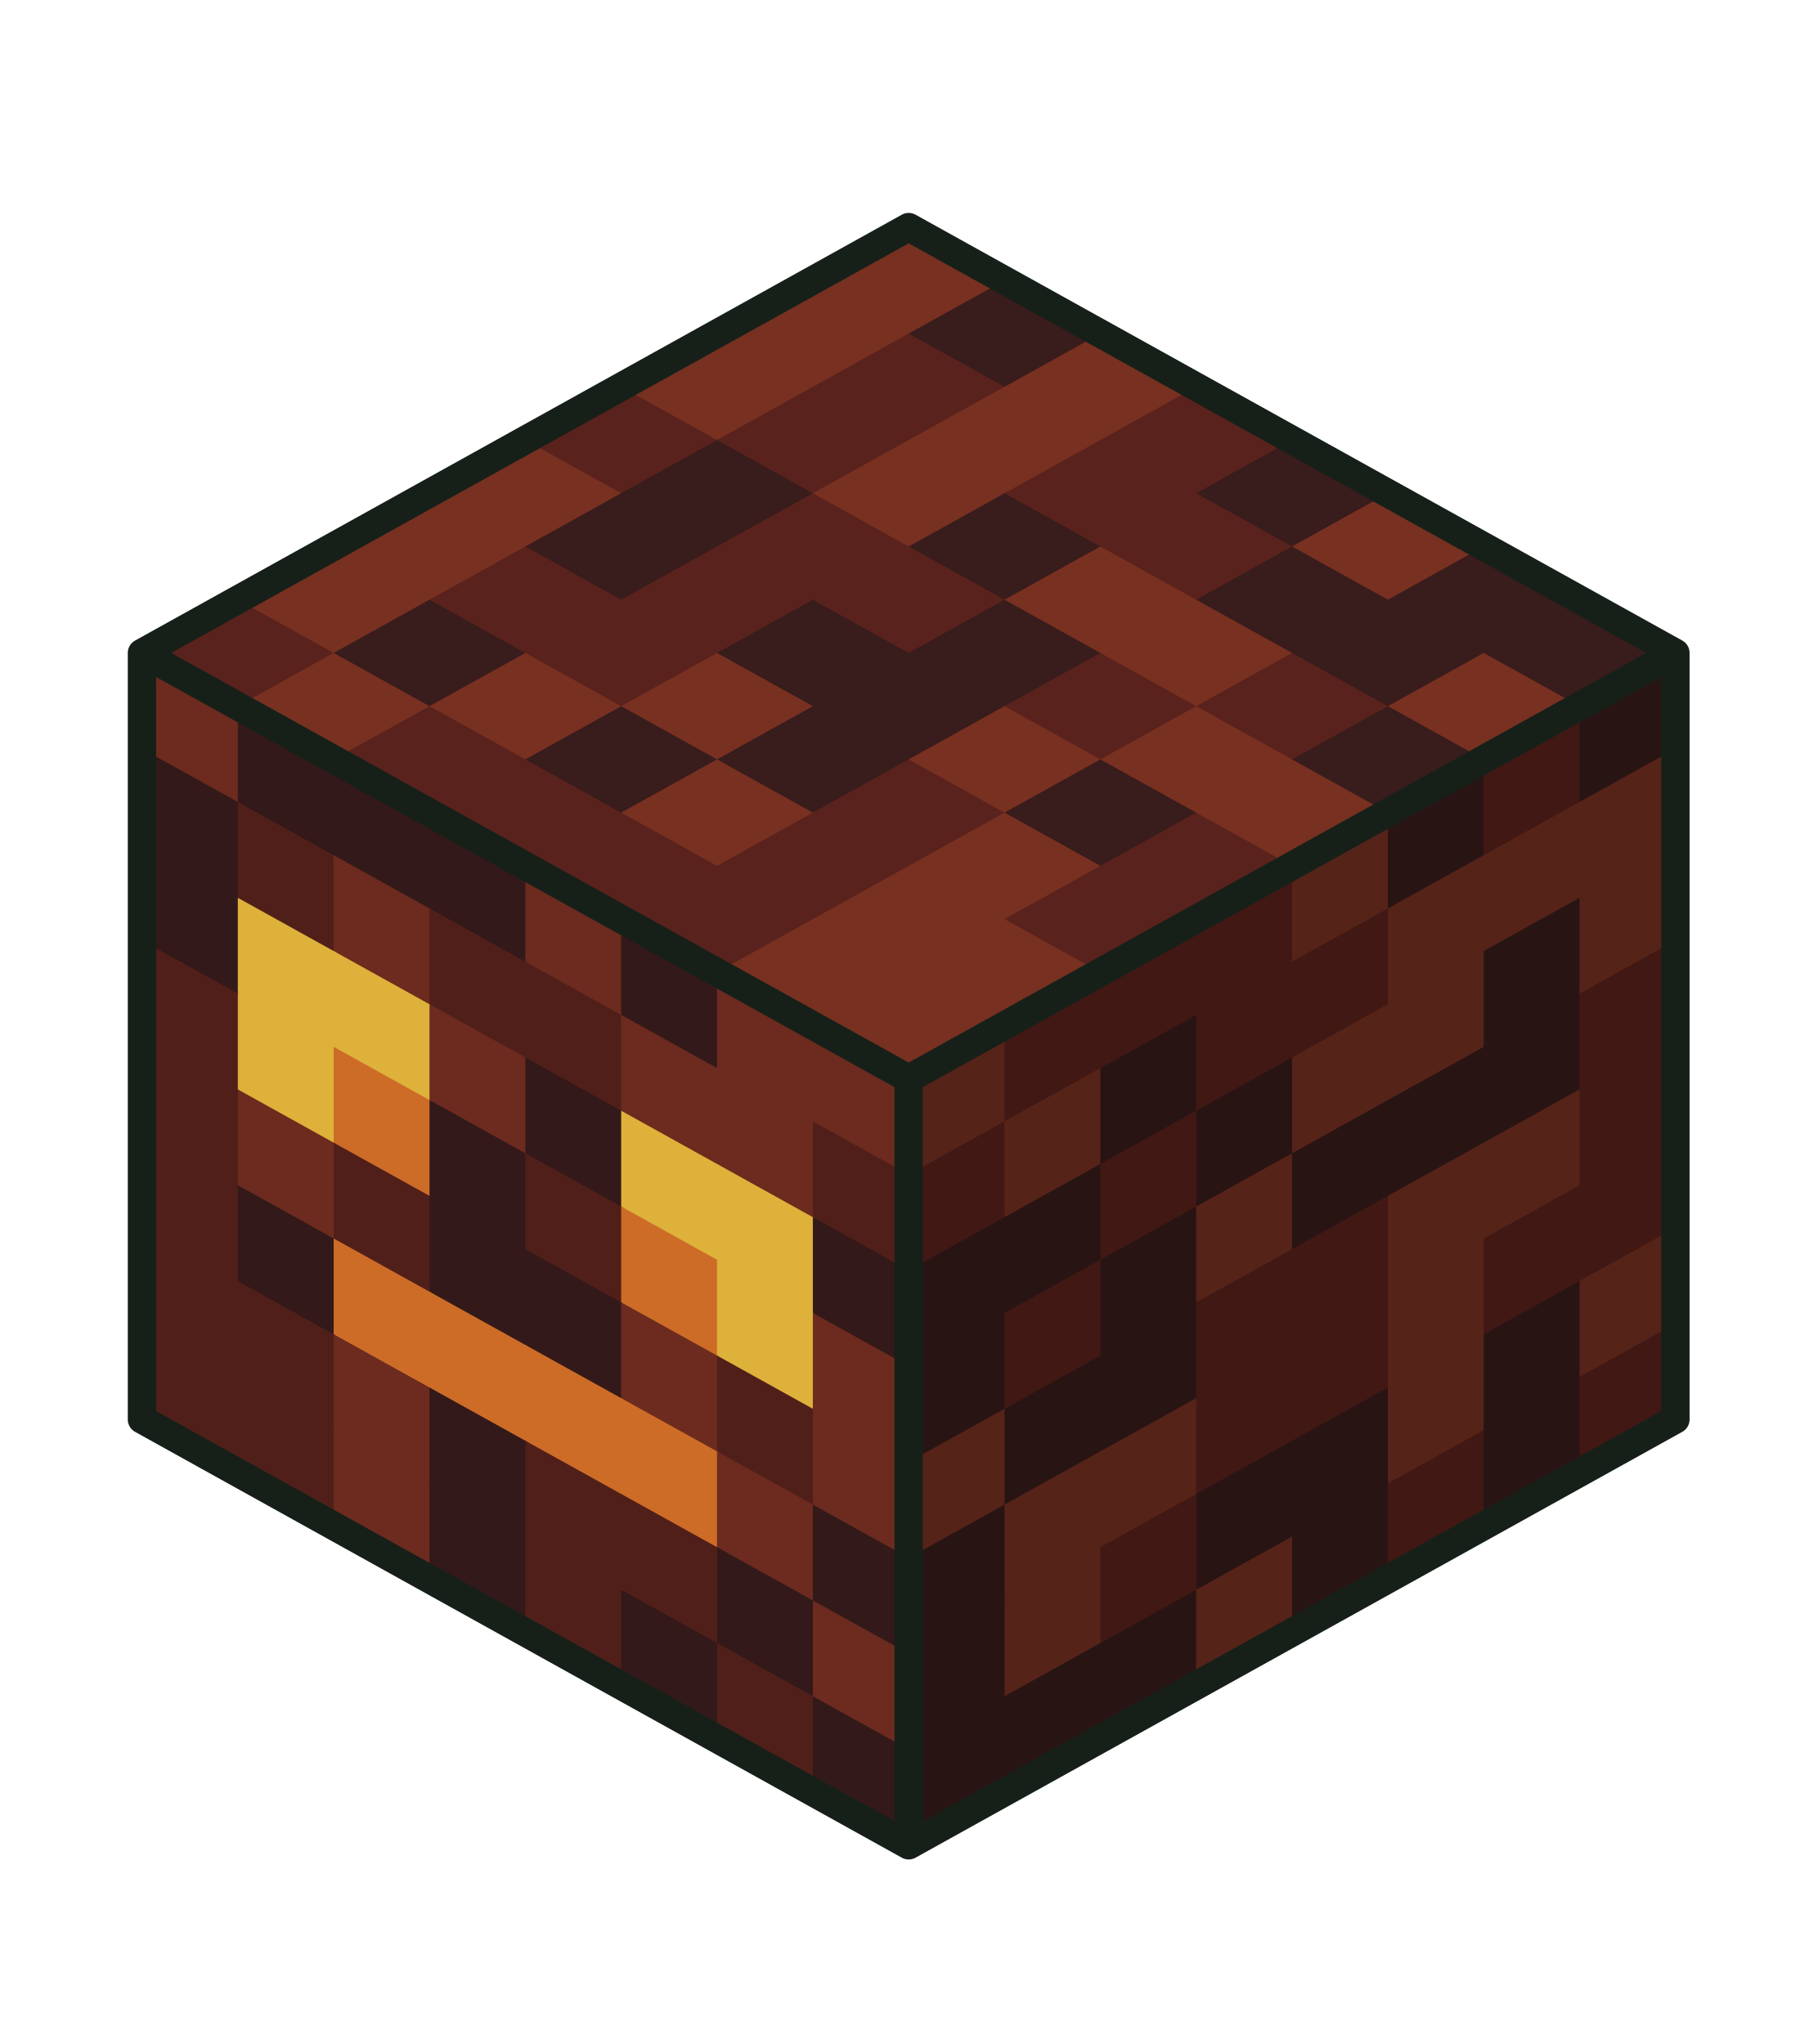
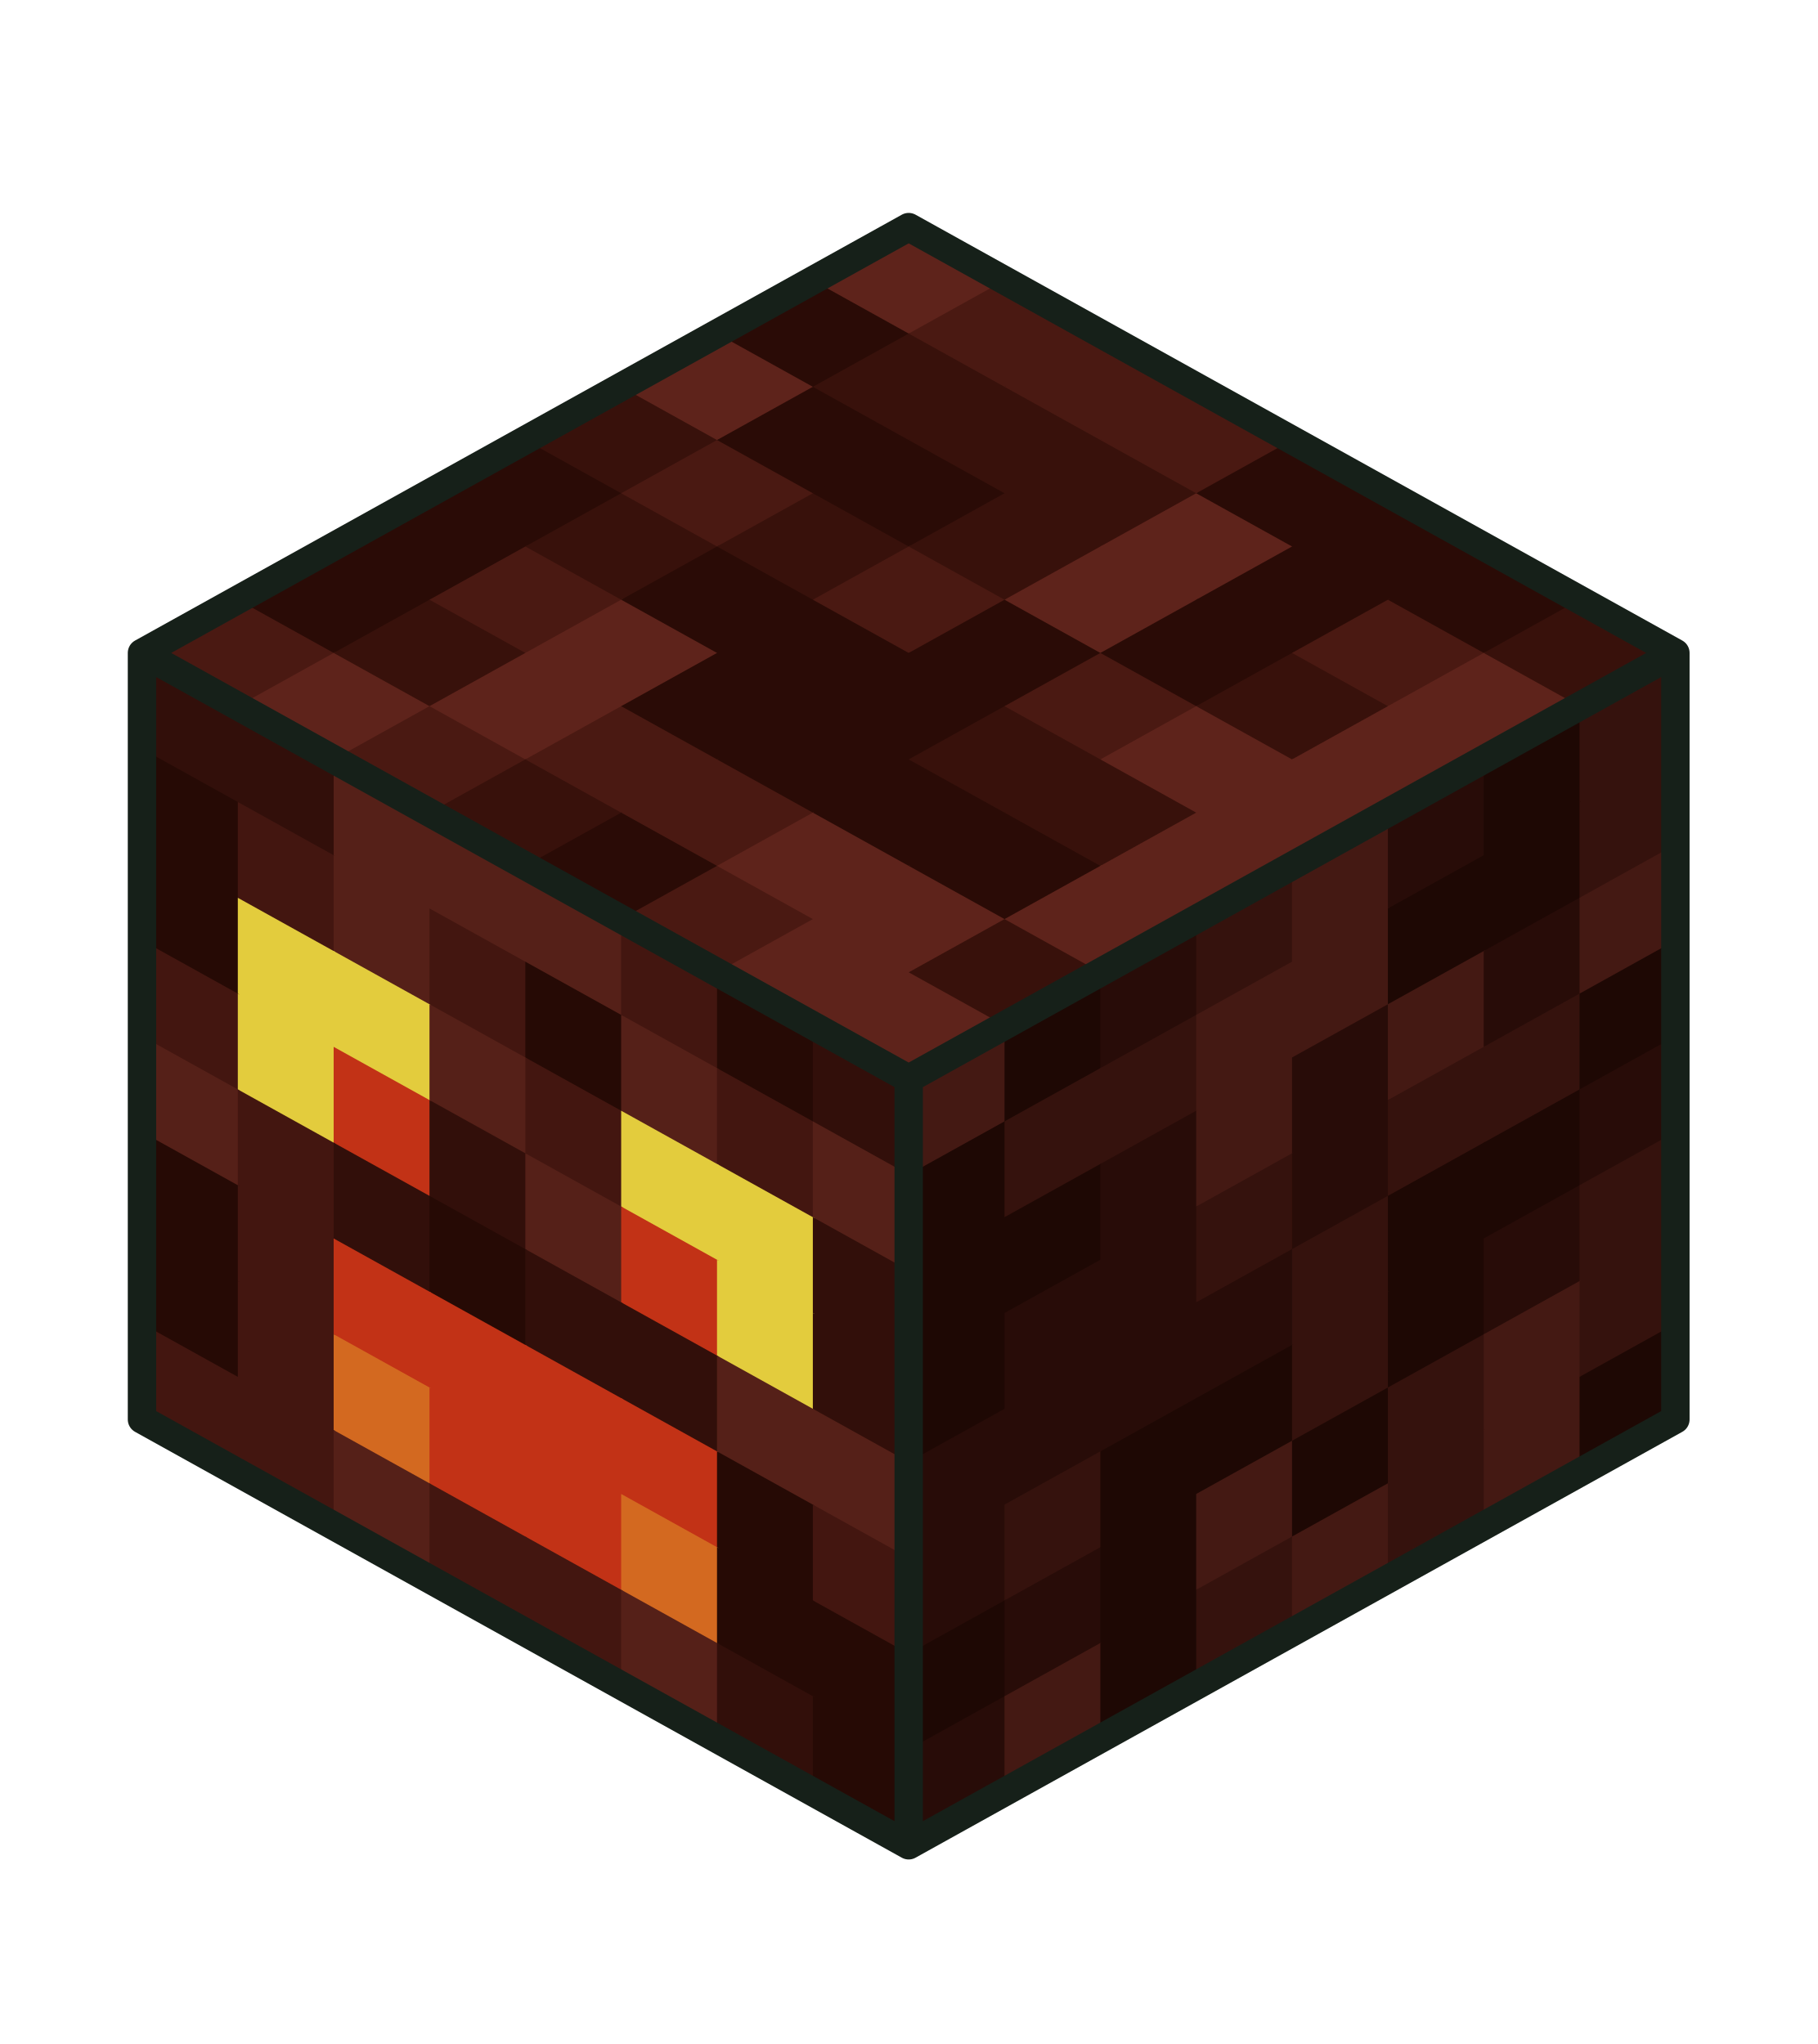
<svg xmlns="http://www.w3.org/2000/svg" viewBox="0 0 128 144" role="img">
  <g transform="matrix(6.75 -3.75 6.75 3.75 10 46)">
-     <rect x="0" y="0" width="1.015" height="1.015" fill="#5a221c" />
-     <rect x="1" y="0" width="1.015" height="1.015" fill="#783021" />
-     <rect x="2" y="0" width="1.015" height="1.015" fill="#783021" />
-     <rect x="3" y="0" width="1.015" height="1.015" fill="#783021" />
-     <rect x="4" y="0" width="1.015" height="1.015" fill="#5a221c" />
-     <rect x="5" y="0" width="1.015" height="1.015" fill="#783021" />
-     <rect x="6" y="0" width="1.015" height="1.015" fill="#783021" />
-     <rect x="7" y="0" width="1.015" height="1.015" fill="#783021" />
-     <rect x="0" y="1" width="1.015" height="1.015" fill="#783021" />
-     <rect x="1" y="1" width="1.015" height="1.015" fill="#391c1c" />
-     <rect x="2" y="1" width="1.015" height="1.015" fill="#5a221c" />
-     <rect x="3" y="1" width="1.015" height="1.015" fill="#391c1c" />
-     <rect x="4" y="1" width="1.015" height="1.015" fill="#391c1c" />
-     <rect x="5" y="1" width="1.015" height="1.015" fill="#5a221c" />
-     <rect x="6" y="1" width="1.015" height="1.015" fill="#5a221c" />
-     <rect x="7" y="1" width="1.015" height="1.015" fill="#391c1c" />
-     <rect x="0" y="2" width="1.015" height="1.015" fill="#5a221c" />
-     <rect x="1" y="2" width="1.015" height="1.015" fill="#783021" />
-     <rect x="2" y="2" width="1.015" height="1.015" fill="#5a221c" />
-     <rect x="3" y="2" width="1.015" height="1.015" fill="#5a221c" />
-     <rect x="4" y="2" width="1.015" height="1.015" fill="#5a221c" />
-     <rect x="5" y="2" width="1.015" height="1.015" fill="#783021" />
-     <rect x="6" y="2" width="1.015" height="1.015" fill="#783021" />
-     <rect x="7" y="2" width="1.015" height="1.015" fill="#783021" />
-     <rect x="0" y="3" width="1.015" height="1.015" fill="#5a221c" />
-     <rect x="1" y="3" width="1.015" height="1.015" fill="#391c1c" />
-     <rect x="2" y="3" width="1.015" height="1.015" fill="#783021" />
-     <rect x="3" y="3" width="1.015" height="1.015" fill="#391c1c" />
-     <rect x="4" y="3" width="1.015" height="1.015" fill="#5a221c" />
-     <rect x="5" y="3" width="1.015" height="1.015" fill="#391c1c" />
-     <rect x="6" y="3" width="1.015" height="1.015" fill="#5a221c" />
-     <rect x="7" y="3" width="1.015" height="1.015" fill="#5a221c" />
-     <rect x="0" y="4" width="1.015" height="1.015" fill="#5a221c" />
-     <rect x="1" y="4" width="1.015" height="1.015" fill="#783021" />
-     <rect x="2" y="4" width="1.015" height="1.015" fill="#391c1c" />
-     <rect x="3" y="4" width="1.015" height="1.015" fill="#391c1c" />
-     <rect x="4" y="4" width="1.015" height="1.015" fill="#391c1c" />
-     <rect x="5" y="4" width="1.015" height="1.015" fill="#783021" />
-     <rect x="6" y="4" width="1.015" height="1.015" fill="#5a221c" />
-     <rect x="7" y="4" width="1.015" height="1.015" fill="#391c1c" />
-     <rect x="0" y="5" width="1.015" height="1.015" fill="#5a221c" />
-     <rect x="1" y="5" width="1.015" height="1.015" fill="#5a221c" />
-     <rect x="2" y="5" width="1.015" height="1.015" fill="#5a221c" />
-     <rect x="3" y="5" width="1.015" height="1.015" fill="#783021" />
-     <rect x="4" y="5" width="1.015" height="1.015" fill="#5a221c" />
-     <rect x="5" y="5" width="1.015" height="1.015" fill="#783021" />
-     <rect x="6" y="5" width="1.015" height="1.015" fill="#391c1c" />
-     <rect x="7" y="5" width="1.015" height="1.015" fill="#783021" />
-     <rect x="0" y="6" width="1.015" height="1.015" fill="#783021" />
-     <rect x="1" y="6" width="1.015" height="1.015" fill="#783021" />
-     <rect x="2" y="6" width="1.015" height="1.015" fill="#783021" />
-     <rect x="3" y="6" width="1.015" height="1.015" fill="#391c1c" />
-     <rect x="4" y="6" width="1.015" height="1.015" fill="#783021" />
-     <rect x="5" y="6" width="1.015" height="1.015" fill="#5a221c" />
-     <rect x="6" y="6" width="1.015" height="1.015" fill="#391c1c" />
-     <rect x="7" y="6" width="1.015" height="1.015" fill="#391c1c" />
-     <rect x="0" y="7" width="1.015" height="1.015" fill="#783021" />
-     <rect x="1" y="7" width="1.015" height="1.015" fill="#783021" />
-     <rect x="2" y="7" width="1.015" height="1.015" fill="#5a221c" />
-     <rect x="3" y="7" width="1.015" height="1.015" fill="#5a221c" />
-     <rect x="4" y="7" width="1.015" height="1.015" fill="#783021" />
-     <rect x="5" y="7" width="1.015" height="1.015" fill="#391c1c" />
-     <rect x="6" y="7" width="1.015" height="1.015" fill="#783021" />
-     <rect x="7" y="7" width="1.015" height="1.015" fill="#391c1c" />
+     <rect x="0" y="0" width="1.015" height="1.015" fill="#4a1912" />
+     <rect x="1" y="0" width="1.015" height="1.015" fill="#2a0b06" />
+     <rect x="2" y="0" width="1.015" height="1.015" fill="#2a0b06" />
+     <rect x="3" y="0" width="1.015" height="1.015" fill="#2a0b06" />
+     <rect x="4" y="0" width="1.015" height="1.015" fill="#38110b" />
+     <rect x="5" y="0" width="1.015" height="1.015" fill="#5e231b" />
+     <rect x="6" y="0" width="1.015" height="1.015" fill="#2a0b06" />
+     <rect x="7" y="0" width="1.015" height="1.015" fill="#5e231b" />
+     <rect x="0" y="1" width="1.015" height="1.015" fill="#5e231b" />
+     <rect x="1" y="1" width="1.015" height="1.015" fill="#38110b" />
+     <rect x="2" y="1" width="1.015" height="1.015" fill="#4a1912" />
+     <rect x="3" y="1" width="1.015" height="1.015" fill="#38110b" />
+     <rect x="4" y="1" width="1.015" height="1.015" fill="#4a1912" />
+     <rect x="5" y="1" width="1.015" height="1.015" fill="#2a0b06" />
+     <rect x="6" y="1" width="1.015" height="1.015" fill="#38110b" />
+     <rect x="7" y="1" width="1.015" height="1.015" fill="#4a1912" />
+     <rect x="0" y="2" width="1.015" height="1.015" fill="#4a1912" />
+     <rect x="1" y="2" width="1.015" height="1.015" fill="#5e231b" />
+     <rect x="2" y="2" width="1.015" height="1.015" fill="#5e231b" />
+     <rect x="3" y="2" width="1.015" height="1.015" fill="#2a0b06" />
+     <rect x="4" y="2" width="1.015" height="1.015" fill="#38110b" />
+     <rect x="5" y="2" width="1.015" height="1.015" fill="#2a0b06" />
+     <rect x="6" y="2" width="1.015" height="1.015" fill="#38110b" />
+     <rect x="7" y="2" width="1.015" height="1.015" fill="#4a1912" />
+     <rect x="0" y="3" width="1.015" height="1.015" fill="#38110b" />
+     <rect x="1" y="3" width="1.015" height="1.015" fill="#4a1912" />
+     <rect x="2" y="3" width="1.015" height="1.015" fill="#2a0b06" />
+     <rect x="3" y="3" width="1.015" height="1.015" fill="#2a0b06" />
+     <rect x="4" y="3" width="1.015" height="1.015" fill="#4a1912" />
+     <rect x="5" y="3" width="1.015" height="1.015" fill="#38110b" />
+     <rect x="6" y="3" width="1.015" height="1.015" fill="#38110b" />
+     <rect x="7" y="3" width="1.015" height="1.015" fill="#4a1912" />
+     <rect x="0" y="4" width="1.015" height="1.015" fill="#2a0b06" />
+     <rect x="1" y="4" width="1.015" height="1.015" fill="#4a1912" />
+     <rect x="2" y="4" width="1.015" height="1.015" fill="#2a0b06" />
+     <rect x="3" y="4" width="1.015" height="1.015" fill="#2a0b06" />
+     <rect x="4" y="4" width="1.015" height="1.015" fill="#2a0b06" />
+     <rect x="5" y="4" width="1.015" height="1.015" fill="#5e231b" />
+     <rect x="6" y="4" width="1.015" height="1.015" fill="#5e231b" />
+     <rect x="7" y="4" width="1.015" height="1.015" fill="#2a0b06" />
+     <rect x="0" y="5" width="1.015" height="1.015" fill="#4a1912" />
+     <rect x="1" y="5" width="1.015" height="1.015" fill="#5e231b" />
+     <rect x="2" y="5" width="1.015" height="1.015" fill="#2a0b06" />
+     <rect x="3" y="5" width="1.015" height="1.015" fill="#38110b" />
+     <rect x="4" y="5" width="1.015" height="1.015" fill="#4a1912" />
+     <rect x="5" y="5" width="1.015" height="1.015" fill="#2a0b06" />
+     <rect x="6" y="5" width="1.015" height="1.015" fill="#2a0b06" />
+     <rect x="7" y="5" width="1.015" height="1.015" fill="#2a0b06" />
+     <rect x="0" y="6" width="1.015" height="1.015" fill="#5e231b" />
+     <rect x="1" y="6" width="1.015" height="1.015" fill="#5e231b" />
+     <rect x="2" y="6" width="1.015" height="1.015" fill="#2a0b06" />
+     <rect x="3" y="6" width="1.015" height="1.015" fill="#38110b" />
+     <rect x="4" y="6" width="1.015" height="1.015" fill="#5e231b" />
+     <rect x="5" y="6" width="1.015" height="1.015" fill="#38110b" />
+     <rect x="6" y="6" width="1.015" height="1.015" fill="#4a1912" />
+     <rect x="7" y="6" width="1.015" height="1.015" fill="#2a0b06" />
+     <rect x="0" y="7" width="1.015" height="1.015" fill="#5e231b" />
+     <rect x="1" y="7" width="1.015" height="1.015" fill="#38110b" />
+     <rect x="2" y="7" width="1.015" height="1.015" fill="#5e231b" />
+     <rect x="3" y="7" width="1.015" height="1.015" fill="#5e231b" />
+     <rect x="4" y="7" width="1.015" height="1.015" fill="#5e231b" />
+     <rect x="5" y="7" width="1.015" height="1.015" fill="#5e231b" />
+     <rect x="6" y="7" width="1.015" height="1.015" fill="#5e231b" />
+     <rect x="7" y="7" width="1.015" height="1.015" fill="#38110b" />
  </g>
  <g transform="matrix(6.75 3.75 0 6.75 10 46)">
-     <rect x="0" y="0" width="1.015" height="1.015" fill="#6c2b1e" />
-     <rect x="1" y="0" width="1.015" height="1.015" fill="#331919" />
-     <rect x="2" y="0" width="1.015" height="1.015" fill="#331919" />
-     <rect x="3" y="0" width="1.015" height="1.015" fill="#331919" />
-     <rect x="4" y="0" width="1.015" height="1.015" fill="#6c2b1e" />
-     <rect x="5" y="0" width="1.015" height="1.015" fill="#331919" />
-     <rect x="6" y="0" width="1.015" height="1.015" fill="#6c2b1e" />
-     <rect x="7" y="0" width="1.015" height="1.015" fill="#6c2b1e" />
-     <rect x="0" y="1" width="1.015" height="1.015" fill="#331919" />
-     <rect x="1" y="1" width="1.015" height="1.015" fill="#511f19" />
-     <rect x="2" y="1" width="1.015" height="1.015" fill="#6c2b1e" />
-     <rect x="3" y="1" width="1.015" height="1.015" fill="#511f19" />
-     <rect x="4" y="1" width="1.015" height="1.015" fill="#511f19" />
-     <rect x="5" y="1" width="1.015" height="1.015" fill="#6c2b1e" />
-     <rect x="6" y="1" width="1.015" height="1.015" fill="#6c2b1e" />
-     <rect x="7" y="1" width="1.015" height="1.015" fill="#511f19" />
-     <rect x="0" y="2" width="1.015" height="1.015" fill="#331919" />
-     <rect x="1" y="2" width="1.015" height="1.015" fill="#deb13a" />
-     <rect x="2" y="2" width="1.015" height="1.015" fill="#deb13a" />
-     <rect x="3" y="2" width="1.015" height="1.015" fill="#6c2b1e" />
-     <rect x="4" y="2" width="1.015" height="1.015" fill="#331919" />
-     <rect x="5" y="2" width="1.015" height="1.015" fill="#deb13a" />
-     <rect x="6" y="2" width="1.015" height="1.015" fill="#deb13a" />
-     <rect x="7" y="2" width="1.015" height="1.015" fill="#331919" />
-     <rect x="0" y="3" width="1.015" height="1.015" fill="#511f19" />
-     <rect x="1" y="3" width="1.015" height="1.015" fill="#deb13a" />
-     <rect x="2" y="3" width="1.015" height="1.015" fill="#cd6c27" />
-     <rect x="3" y="3" width="1.015" height="1.015" fill="#331919" />
-     <rect x="4" y="3" width="1.015" height="1.015" fill="#511f19" />
-     <rect x="5" y="3" width="1.015" height="1.015" fill="#cd6c27" />
-     <rect x="6" y="3" width="1.015" height="1.015" fill="#deb13a" />
-     <rect x="7" y="3" width="1.015" height="1.015" fill="#6c2b1e" />
-     <rect x="0" y="4" width="1.015" height="1.015" fill="#511f19" />
-     <rect x="1" y="4" width="1.015" height="1.015" fill="#6c2b1e" />
-     <rect x="2" y="4" width="1.015" height="1.015" fill="#511f19" />
-     <rect x="3" y="4" width="1.015" height="1.015" fill="#331919" />
-     <rect x="4" y="4" width="1.015" height="1.015" fill="#331919" />
-     <rect x="5" y="4" width="1.015" height="1.015" fill="#6c2b1e" />
-     <rect x="6" y="4" width="1.015" height="1.015" fill="#511f19" />
-     <rect x="7" y="4" width="1.015" height="1.015" fill="#6c2b1e" />
-     <rect x="0" y="5" width="1.015" height="1.015" fill="#511f19" />
-     <rect x="1" y="5" width="1.015" height="1.015" fill="#331919" />
-     <rect x="2" y="5" width="1.015" height="1.015" fill="#cd6c27" />
-     <rect x="3" y="5" width="1.015" height="1.015" fill="#cd6c27" />
-     <rect x="4" y="5" width="1.015" height="1.015" fill="#cd6c27" />
-     <rect x="5" y="5" width="1.015" height="1.015" fill="#cd6c27" />
-     <rect x="6" y="5" width="1.015" height="1.015" fill="#6c2b1e" />
-     <rect x="7" y="5" width="1.015" height="1.015" fill="#331919" />
-     <rect x="0" y="6" width="1.015" height="1.015" fill="#511f19" />
-     <rect x="1" y="6" width="1.015" height="1.015" fill="#511f19" />
-     <rect x="2" y="6" width="1.015" height="1.015" fill="#6c2b1e" />
-     <rect x="3" y="6" width="1.015" height="1.015" fill="#331919" />
-     <rect x="4" y="6" width="1.015" height="1.015" fill="#511f19" />
-     <rect x="5" y="6" width="1.015" height="1.015" fill="#511f19" />
-     <rect x="6" y="6" width="1.015" height="1.015" fill="#331919" />
-     <rect x="7" y="6" width="1.015" height="1.015" fill="#6c2b1e" />
-     <rect x="0" y="7" width="1.015" height="1.015" fill="#511f19" />
-     <rect x="1" y="7" width="1.015" height="1.015" fill="#511f19" />
-     <rect x="2" y="7" width="1.015" height="1.015" fill="#6c2b1e" />
-     <rect x="3" y="7" width="1.015" height="1.015" fill="#331919" />
-     <rect x="4" y="7" width="1.015" height="1.015" fill="#511f19" />
-     <rect x="5" y="7" width="1.015" height="1.015" fill="#331919" />
-     <rect x="6" y="7" width="1.015" height="1.015" fill="#511f19" />
-     <rect x="7" y="7" width="1.015" height="1.015" fill="#331919" />
+     <rect x="0" y="0" width="1.015" height="1.015" fill="#320f0a" />
+     <rect x="1" y="0" width="1.015" height="1.015" fill="#320f0a" />
+     <rect x="2" y="0" width="1.015" height="1.015" fill="#552018" />
+     <rect x="3" y="0" width="1.015" height="1.015" fill="#552018" />
+     <rect x="4" y="0" width="1.015" height="1.015" fill="#552018" />
+     <rect x="5" y="0" width="1.015" height="1.015" fill="#431610" />
+     <rect x="6" y="0" width="1.015" height="1.015" fill="#260a05" />
+     <rect x="7" y="0" width="1.015" height="1.015" fill="#320f0a" />
+     <rect x="0" y="1" width="1.015" height="1.015" fill="#260a05" />
+     <rect x="1" y="1" width="1.015" height="1.015" fill="#431610" />
+     <rect x="2" y="1" width="1.015" height="1.015" fill="#552018" />
+     <rect x="3" y="1" width="1.015" height="1.015" fill="#431610" />
+     <rect x="4" y="1" width="1.015" height="1.015" fill="#260a05" />
+     <rect x="5" y="1" width="1.015" height="1.015" fill="#552018" />
+     <rect x="6" y="1" width="1.015" height="1.015" fill="#431610" />
+     <rect x="7" y="1" width="1.015" height="1.015" fill="#552018" />
+     <rect x="0" y="2" width="1.015" height="1.015" fill="#260a05" />
+     <rect x="1" y="2" width="1.015" height="1.015" fill="#e3cc3d" />
+     <rect x="2" y="2" width="1.015" height="1.015" fill="#e3cc3d" />
+     <rect x="3" y="2" width="1.015" height="1.015" fill="#552018" />
+     <rect x="4" y="2" width="1.015" height="1.015" fill="#431610" />
+     <rect x="5" y="2" width="1.015" height="1.015" fill="#e3cc3d" />
+     <rect x="6" y="2" width="1.015" height="1.015" fill="#e3cc3d" />
+     <rect x="7" y="2" width="1.015" height="1.015" fill="#320f0a" />
+     <rect x="0" y="3" width="1.015" height="1.015" fill="#431610" />
+     <rect x="1" y="3" width="1.015" height="1.015" fill="#e3cc3d" />
+     <rect x="2" y="3" width="1.015" height="1.015" fill="#c23216" />
+     <rect x="3" y="3" width="1.015" height="1.015" fill="#320f0a" />
+     <rect x="4" y="3" width="1.015" height="1.015" fill="#552018" />
+     <rect x="5" y="3" width="1.015" height="1.015" fill="#c23216" />
+     <rect x="6" y="3" width="1.015" height="1.015" fill="#e3cc3d" />
+     <rect x="7" y="3" width="1.015" height="1.015" fill="#320f0a" />
+     <rect x="0" y="4" width="1.015" height="1.015" fill="#552018" />
+     <rect x="1" y="4" width="1.015" height="1.015" fill="#431610" />
+     <rect x="2" y="4" width="1.015" height="1.015" fill="#320f0a" />
+     <rect x="3" y="4" width="1.015" height="1.015" fill="#260a05" />
+     <rect x="4" y="4" width="1.015" height="1.015" fill="#320f0a" />
+     <rect x="5" y="4" width="1.015" height="1.015" fill="#320f0a" />
+     <rect x="6" y="4" width="1.015" height="1.015" fill="#552018" />
+     <rect x="7" y="4" width="1.015" height="1.015" fill="#552018" />
+     <rect x="0" y="5" width="1.015" height="1.015" fill="#260a05" />
+     <rect x="1" y="5" width="1.015" height="1.015" fill="#431610" />
+     <rect x="2" y="5" width="1.015" height="1.015" fill="#c23216" />
+     <rect x="3" y="5" width="1.015" height="1.015" fill="#c23216" />
+     <rect x="4" y="5" width="1.015" height="1.015" fill="#c23216" />
+     <rect x="5" y="5" width="1.015" height="1.015" fill="#c23216" />
+     <rect x="6" y="5" width="1.015" height="1.015" fill="#260a05" />
+     <rect x="7" y="5" width="1.015" height="1.015" fill="#431610" />
+     <rect x="0" y="6" width="1.015" height="1.015" fill="#260a05" />
+     <rect x="1" y="6" width="1.015" height="1.015" fill="#431610" />
+     <rect x="2" y="6" width="1.015" height="1.015" fill="#d36920" />
+     <rect x="3" y="6" width="1.015" height="1.015" fill="#c23216" />
+     <rect x="4" y="6" width="1.015" height="1.015" fill="#c23216" />
+     <rect x="5" y="6" width="1.015" height="1.015" fill="#d36920" />
+     <rect x="6" y="6" width="1.015" height="1.015" fill="#260a05" />
+     <rect x="7" y="6" width="1.015" height="1.015" fill="#260a05" />
+     <rect x="0" y="7" width="1.015" height="1.015" fill="#431610" />
+     <rect x="1" y="7" width="1.015" height="1.015" fill="#431610" />
+     <rect x="2" y="7" width="1.015" height="1.015" fill="#552018" />
+     <rect x="3" y="7" width="1.015" height="1.015" fill="#431610" />
+     <rect x="4" y="7" width="1.015" height="1.015" fill="#431610" />
+     <rect x="5" y="7" width="1.015" height="1.015" fill="#552018" />
+     <rect x="6" y="7" width="1.015" height="1.015" fill="#320f0a" />
+     <rect x="7" y="7" width="1.015" height="1.015" fill="#260a05" />
  </g>
  <g transform="matrix(6.75 -3.75 0 6.75 64 76)">
-     <rect x="0" y="0" width="1.015" height="1.015" fill="#562318" />
-     <rect x="1" y="0" width="1.015" height="1.015" fill="#411814" />
-     <rect x="2" y="0" width="1.015" height="1.015" fill="#411814" />
-     <rect x="3" y="0" width="1.015" height="1.015" fill="#411814" />
-     <rect x="4" y="0" width="1.015" height="1.015" fill="#562318" />
-     <rect x="5" y="0" width="1.015" height="1.015" fill="#291414" />
-     <rect x="6" y="0" width="1.015" height="1.015" fill="#411814" />
-     <rect x="7" y="0" width="1.015" height="1.015" fill="#291414" />
-     <rect x="0" y="1" width="1.015" height="1.015" fill="#411814" />
-     <rect x="1" y="1" width="1.015" height="1.015" fill="#562318" />
-     <rect x="2" y="1" width="1.015" height="1.015" fill="#291414" />
-     <rect x="3" y="1" width="1.015" height="1.015" fill="#411814" />
-     <rect x="4" y="1" width="1.015" height="1.015" fill="#411814" />
-     <rect x="5" y="1" width="1.015" height="1.015" fill="#562318" />
-     <rect x="6" y="1" width="1.015" height="1.015" fill="#562318" />
-     <rect x="7" y="1" width="1.015" height="1.015" fill="#562318" />
-     <rect x="0" y="2" width="1.015" height="1.015" fill="#291414" />
-     <rect x="1" y="2" width="1.015" height="1.015" fill="#291414" />
-     <rect x="2" y="2" width="1.015" height="1.015" fill="#411814" />
-     <rect x="3" y="2" width="1.015" height="1.015" fill="#291414" />
-     <rect x="4" y="2" width="1.015" height="1.015" fill="#562318" />
-     <rect x="5" y="2" width="1.015" height="1.015" fill="#562318" />
-     <rect x="6" y="2" width="1.015" height="1.015" fill="#291414" />
-     <rect x="7" y="2" width="1.015" height="1.015" fill="#562318" />
-     <rect x="0" y="3" width="1.015" height="1.015" fill="#291414" />
-     <rect x="1" y="3" width="1.015" height="1.015" fill="#411814" />
-     <rect x="2" y="3" width="1.015" height="1.015" fill="#291414" />
-     <rect x="3" y="3" width="1.015" height="1.015" fill="#562318" />
-     <rect x="4" y="3" width="1.015" height="1.015" fill="#291414" />
-     <rect x="5" y="3" width="1.015" height="1.015" fill="#291414" />
-     <rect x="6" y="3" width="1.015" height="1.015" fill="#291414" />
-     <rect x="7" y="3" width="1.015" height="1.015" fill="#411814" />
-     <rect x="0" y="4" width="1.015" height="1.015" fill="#562318" />
-     <rect x="1" y="4" width="1.015" height="1.015" fill="#291414" />
-     <rect x="2" y="4" width="1.015" height="1.015" fill="#291414" />
-     <rect x="3" y="4" width="1.015" height="1.015" fill="#411814" />
-     <rect x="4" y="4" width="1.015" height="1.015" fill="#411814" />
-     <rect x="5" y="4" width="1.015" height="1.015" fill="#562318" />
-     <rect x="6" y="4" width="1.015" height="1.015" fill="#562318" />
-     <rect x="7" y="4" width="1.015" height="1.015" fill="#411814" />
-     <rect x="0" y="5" width="1.015" height="1.015" fill="#291414" />
-     <rect x="1" y="5" width="1.015" height="1.015" fill="#562318" />
-     <rect x="2" y="5" width="1.015" height="1.015" fill="#562318" />
-     <rect x="3" y="5" width="1.015" height="1.015" fill="#411814" />
-     <rect x="4" y="5" width="1.015" height="1.015" fill="#411814" />
-     <rect x="5" y="5" width="1.015" height="1.015" fill="#562318" />
-     <rect x="6" y="5" width="1.015" height="1.015" fill="#411814" />
-     <rect x="7" y="5" width="1.015" height="1.015" fill="#411814" />
-     <rect x="0" y="6" width="1.015" height="1.015" fill="#291414" />
-     <rect x="1" y="6" width="1.015" height="1.015" fill="#562318" />
-     <rect x="2" y="6" width="1.015" height="1.015" fill="#411814" />
-     <rect x="3" y="6" width="1.015" height="1.015" fill="#291414" />
-     <rect x="4" y="6" width="1.015" height="1.015" fill="#291414" />
-     <rect x="5" y="6" width="1.015" height="1.015" fill="#562318" />
-     <rect x="6" y="6" width="1.015" height="1.015" fill="#291414" />
-     <rect x="7" y="6" width="1.015" height="1.015" fill="#562318" />
-     <rect x="0" y="7" width="1.015" height="1.015" fill="#291414" />
-     <rect x="1" y="7" width="1.015" height="1.015" fill="#291414" />
-     <rect x="2" y="7" width="1.015" height="1.015" fill="#291414" />
-     <rect x="3" y="7" width="1.015" height="1.015" fill="#562318" />
-     <rect x="4" y="7" width="1.015" height="1.015" fill="#291414" />
-     <rect x="5" y="7" width="1.015" height="1.015" fill="#411814" />
-     <rect x="6" y="7" width="1.015" height="1.015" fill="#291414" />
-     <rect x="7" y="7" width="1.015" height="1.015" fill="#411814" />
+     <rect x="0" y="0" width="1.015" height="1.015" fill="#441913" />
+     <rect x="1" y="0" width="1.015" height="1.015" fill="#1e0804" />
+     <rect x="2" y="0" width="1.015" height="1.015" fill="#280c08" />
+     <rect x="3" y="0" width="1.015" height="1.015" fill="#35120d" />
+     <rect x="4" y="0" width="1.015" height="1.015" fill="#441913" />
+     <rect x="5" y="0" width="1.015" height="1.015" fill="#280c08" />
+     <rect x="6" y="0" width="1.015" height="1.015" fill="#1e0804" />
+     <rect x="7" y="0" width="1.015" height="1.015" fill="#35120d" />
+     <rect x="0" y="1" width="1.015" height="1.015" fill="#1e0804" />
+     <rect x="1" y="1" width="1.015" height="1.015" fill="#35120d" />
+     <rect x="2" y="1" width="1.015" height="1.015" fill="#35120d" />
+     <rect x="3" y="1" width="1.015" height="1.015" fill="#441913" />
+     <rect x="4" y="1" width="1.015" height="1.015" fill="#441913" />
+     <rect x="5" y="1" width="1.015" height="1.015" fill="#1e0804" />
+     <rect x="6" y="1" width="1.015" height="1.015" fill="#1e0804" />
+     <rect x="7" y="1" width="1.015" height="1.015" fill="#35120d" />
+     <rect x="0" y="2" width="1.015" height="1.015" fill="#1e0804" />
+     <rect x="1" y="2" width="1.015" height="1.015" fill="#1e0804" />
+     <rect x="2" y="2" width="1.015" height="1.015" fill="#280c08" />
+     <rect x="3" y="2" width="1.015" height="1.015" fill="#441913" />
+     <rect x="4" y="2" width="1.015" height="1.015" fill="#280c08" />
+     <rect x="5" y="2" width="1.015" height="1.015" fill="#441913" />
+     <rect x="6" y="2" width="1.015" height="1.015" fill="#280c08" />
+     <rect x="7" y="2" width="1.015" height="1.015" fill="#441913" />
+     <rect x="0" y="3" width="1.015" height="1.015" fill="#1e0804" />
+     <rect x="1" y="3" width="1.015" height="1.015" fill="#280c08" />
+     <rect x="2" y="3" width="1.015" height="1.015" fill="#280c08" />
+     <rect x="3" y="3" width="1.015" height="1.015" fill="#35120d" />
+     <rect x="4" y="3" width="1.015" height="1.015" fill="#280c08" />
+     <rect x="5" y="3" width="1.015" height="1.015" fill="#35120d" />
+     <rect x="6" y="3" width="1.015" height="1.015" fill="#35120d" />
+     <rect x="7" y="3" width="1.015" height="1.015" fill="#1e0804" />
+     <rect x="0" y="4" width="1.015" height="1.015" fill="#280c08" />
+     <rect x="1" y="4" width="1.015" height="1.015" fill="#280c08" />
+     <rect x="2" y="4" width="1.015" height="1.015" fill="#280c08" />
+     <rect x="3" y="4" width="1.015" height="1.015" fill="#280c08" />
+     <rect x="4" y="4" width="1.015" height="1.015" fill="#35120d" />
+     <rect x="5" y="4" width="1.015" height="1.015" fill="#1e0804" />
+     <rect x="6" y="4" width="1.015" height="1.015" fill="#1e0804" />
+     <rect x="7" y="4" width="1.015" height="1.015" fill="#280c08" />
+     <rect x="0" y="5" width="1.015" height="1.015" fill="#280c08" />
+     <rect x="1" y="5" width="1.015" height="1.015" fill="#35120d" />
+     <rect x="2" y="5" width="1.015" height="1.015" fill="#1e0804" />
+     <rect x="3" y="5" width="1.015" height="1.015" fill="#1e0804" />
+     <rect x="4" y="5" width="1.015" height="1.015" fill="#35120d" />
+     <rect x="5" y="5" width="1.015" height="1.015" fill="#1e0804" />
+     <rect x="6" y="5" width="1.015" height="1.015" fill="#280c08" />
+     <rect x="7" y="5" width="1.015" height="1.015" fill="#35120d" />
+     <rect x="0" y="6" width="1.015" height="1.015" fill="#1e0804" />
+     <rect x="1" y="6" width="1.015" height="1.015" fill="#280c08" />
+     <rect x="2" y="6" width="1.015" height="1.015" fill="#1e0804" />
+     <rect x="3" y="6" width="1.015" height="1.015" fill="#441913" />
+     <rect x="4" y="6" width="1.015" height="1.015" fill="#1e0804" />
+     <rect x="5" y="6" width="1.015" height="1.015" fill="#35120d" />
+     <rect x="6" y="6" width="1.015" height="1.015" fill="#441913" />
+     <rect x="7" y="6" width="1.015" height="1.015" fill="#35120d" />
+     <rect x="0" y="7" width="1.015" height="1.015" fill="#280c08" />
+     <rect x="1" y="7" width="1.015" height="1.015" fill="#441913" />
+     <rect x="2" y="7" width="1.015" height="1.015" fill="#1e0804" />
+     <rect x="3" y="7" width="1.015" height="1.015" fill="#35120d" />
+     <rect x="4" y="7" width="1.015" height="1.015" fill="#441913" />
+     <rect x="5" y="7" width="1.015" height="1.015" fill="#35120d" />
+     <rect x="6" y="7" width="1.015" height="1.015" fill="#441913" />
+     <rect x="7" y="7" width="1.015" height="1.015" fill="#1e0804" />
  </g>
  <path d="M64 16 118 46V100L64 130 10 100V46Z M10 46 64 76 118 46 M64 76V130" fill="none" stroke="#162019" stroke-width="2" stroke-linejoin="round" />
</svg>
